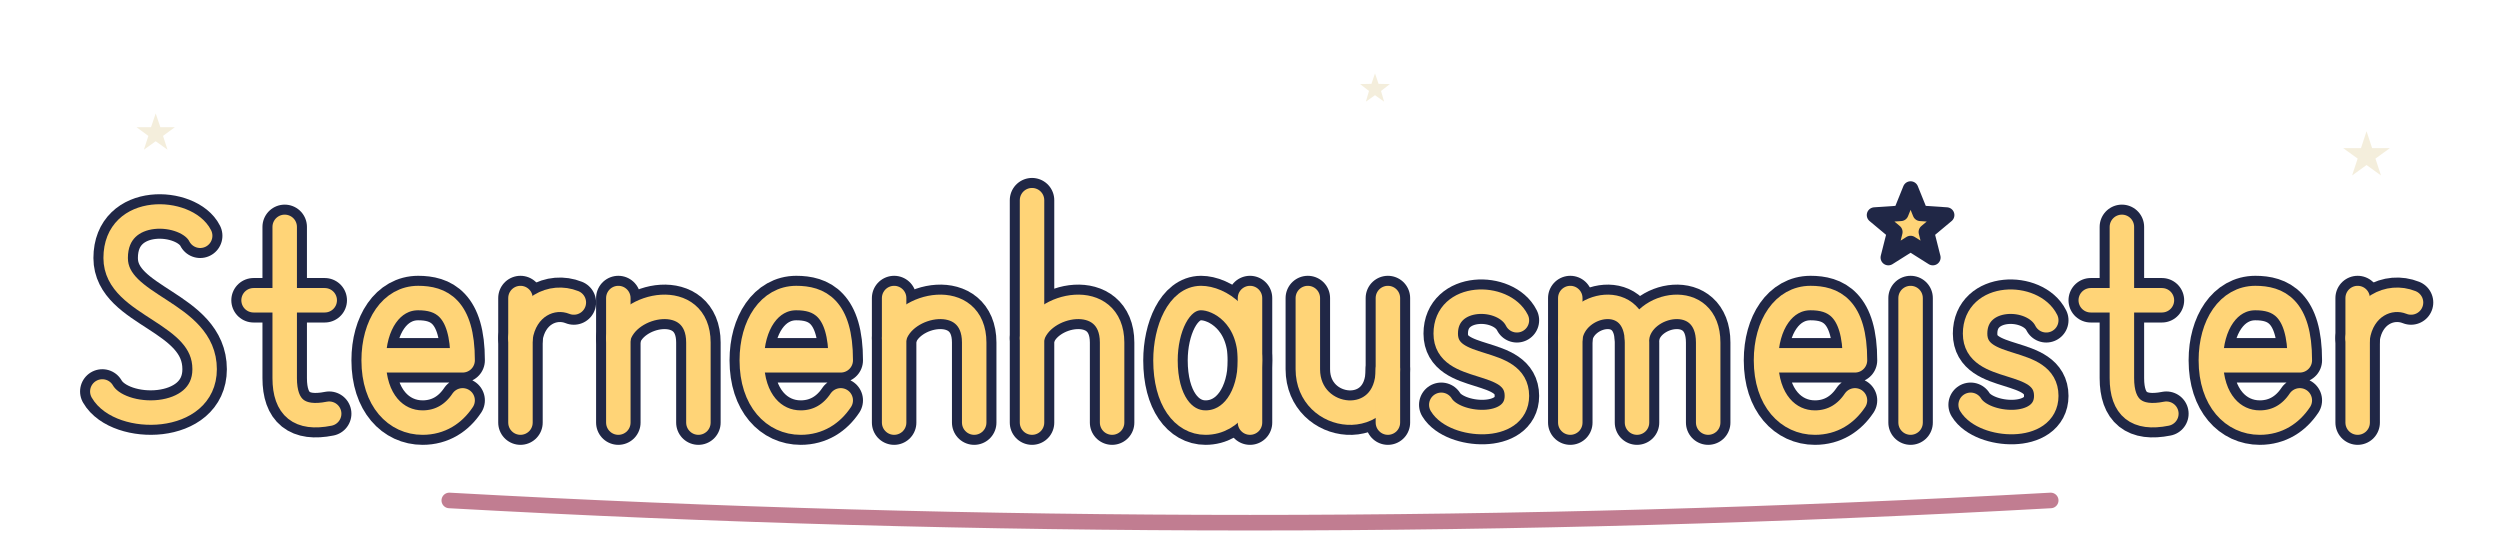
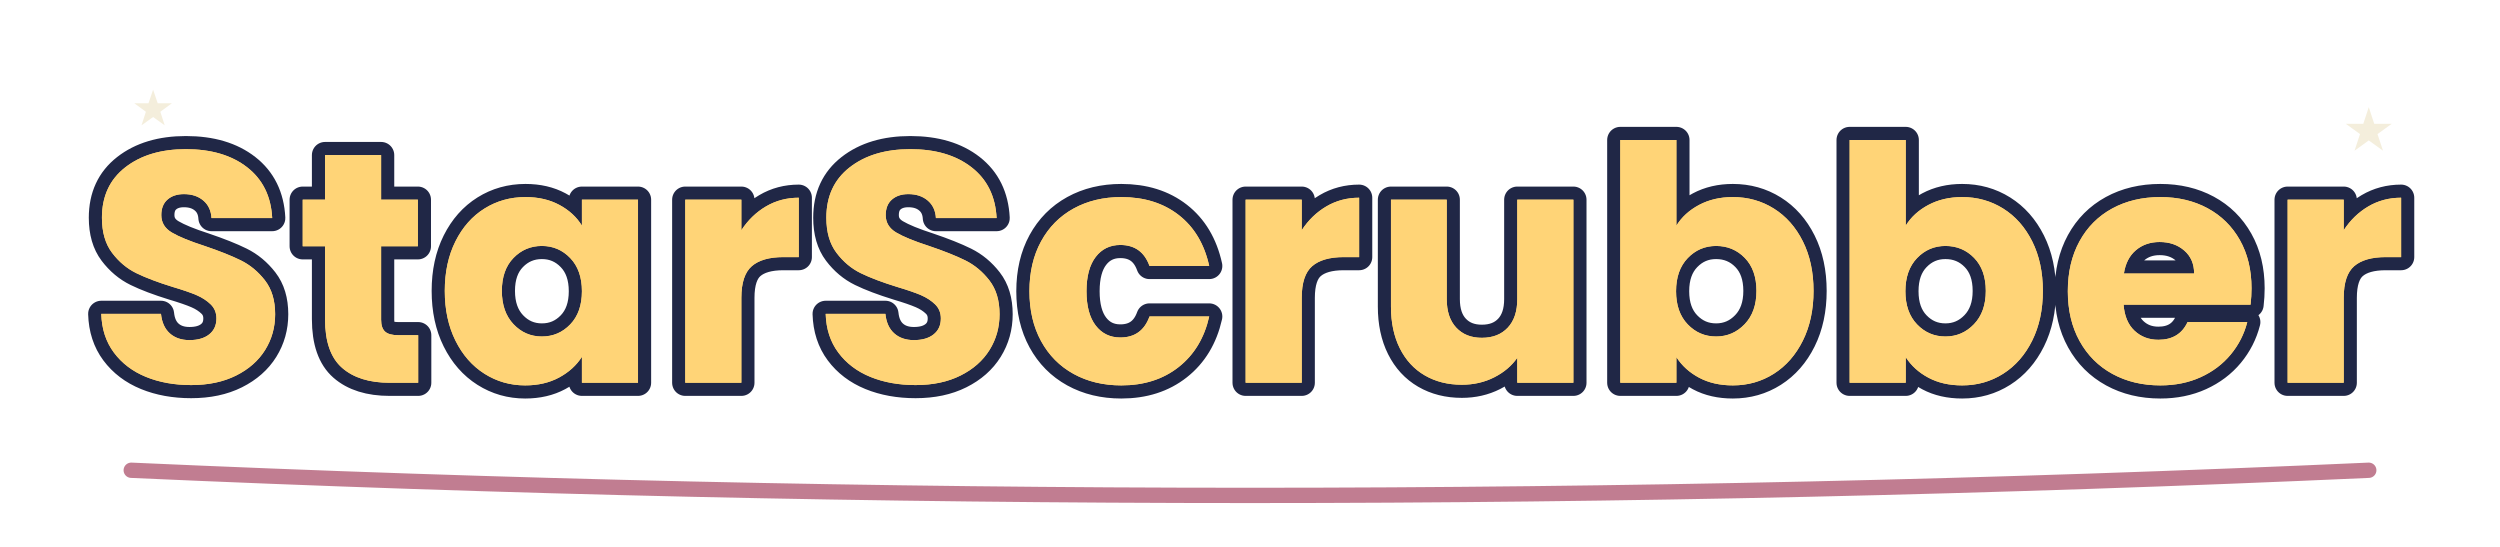
- <svg xmlns="http://www.w3.org/2000/svg" width="1124" height="250" viewBox="0 0 1124 250">
-   <g fill="none" stroke-linecap="round" stroke-linejoin="round">
-     <g stroke="#202746" stroke-width="20">
-       <path transform="translate(40 90)" d="M50 16 C44 4 12 2 12 26 C12 48 52 50 52 76 C52 100 14 100 6 86" />
-       <path transform="translate(110 90)" d="M18 12 V80 Q18 100 38 96" />
-       <path transform="translate(110 90)" d="M4 45 H36" />
-       <path transform="translate(162 90)" d="M6 72 H46 C46 48 36 44 26 44 C14 44 6 56 6 72 C6 90 16 100 28 100 C36 100 42 96 46 90" />
-       <path transform="translate(224 90)" d="M10 44 V100" />
-       <path transform="translate(224 90)" d="M10 62 C12 48 24 42 34 46" />
-       <path transform="translate(270 90)" d="M8 44 V100" />
-       <path transform="translate(270 90)" d="M8 62 C12 46 44 40 44 64 V100" />
-       <path transform="translate(332 90)" d="M6 72 H46 C46 48 36 44 26 44 C14 44 6 56 6 72 C6 90 16 100 28 100 C36 100 42 96 46 90" />
-       <path transform="translate(394 90)" d="M8 44 V100" />
-       <path transform="translate(394 90)" d="M8 62 C12 46 44 40 44 64 V100" />
-       <path transform="translate(456 90)" d="M8 0 V100" />
-       <path transform="translate(456 90)" d="M8 62 C12 46 44 40 44 64 V100" />
-       <path transform="translate(518 90)" d="M44 72 C44 52 30 44 22 44 C12 44 6 58 6 72 C6 90 14 100 24 100 C36 100 44 88 44 72" />
-       <path transform="translate(518 90)" d="M44 44 V100" />
-       <path transform="translate(580 90)" d="M8 44 V76 C8 100 44 104 44 76" />
-       <path transform="translate(580 90)" d="M44 44 V100" />
-       <path transform="translate(642 90)" d="M40 54 C34 42 8 42 8 60 C8 78 40 70 40 88 C40 104 12 102 6 92" />
-       <path transform="translate(698 90)" d="M8 44 V100" />
-       <path transform="translate(698 90)" d="M8 62 C10 46 38 40 38 64 V100" />
-       <path transform="translate(698 90)" d="M38 62 C40 46 70 40 70 64 V100" />
-       <path transform="translate(788 90)" d="M6 72 H46 C46 48 36 44 26 44 C14 44 6 56 6 72 C6 90 16 100 28 100 C36 100 42 96 46 90" />
-       <path transform="translate(850 90)" d="M9 44 V100" />
-       <path transform="translate(880 90)" d="M40 54 C34 42 8 42 8 60 C8 78 40 70 40 88 C40 104 12 102 6 92" />
-       <path transform="translate(936 90)" d="M18 12 V80 Q18 100 38 96" />
-       <path transform="translate(936 90)" d="M4 45 H36" />
-       <path transform="translate(988 90)" d="M6 72 H46 C46 48 36 44 26 44 C14 44 6 56 6 72 C6 90 16 100 28 100 C36 100 42 96 46 90" />
-       <path transform="translate(1050 90)" d="M10 44 V100" />
-       <path transform="translate(1050 90)" d="M10 62 C12 48 24 42 34 46" />
-     </g>
-     <g stroke="#FFD477" stroke-width="11">
-       <path transform="translate(40 90)" d="M50 16 C44 4 12 2 12 26 C12 48 52 50 52 76 C52 100 14 100 6 86" />
-       <path transform="translate(110 90)" d="M18 12 V80 Q18 100 38 96" />
-       <path transform="translate(110 90)" d="M4 45 H36" />
-       <path transform="translate(162 90)" d="M6 72 H46 C46 48 36 44 26 44 C14 44 6 56 6 72 C6 90 16 100 28 100 C36 100 42 96 46 90" />
-       <path transform="translate(224 90)" d="M10 44 V100" />
-       <path transform="translate(224 90)" d="M10 62 C12 48 24 42 34 46" />
-       <path transform="translate(270 90)" d="M8 44 V100" />
-       <path transform="translate(270 90)" d="M8 62 C12 46 44 40 44 64 V100" />
-       <path transform="translate(332 90)" d="M6 72 H46 C46 48 36 44 26 44 C14 44 6 56 6 72 C6 90 16 100 28 100 C36 100 42 96 46 90" />
-       <path transform="translate(394 90)" d="M8 44 V100" />
-       <path transform="translate(394 90)" d="M8 62 C12 46 44 40 44 64 V100" />
-       <path transform="translate(456 90)" d="M8 0 V100" />
-       <path transform="translate(456 90)" d="M8 62 C12 46 44 40 44 64 V100" />
-       <path transform="translate(518 90)" d="M44 72 C44 52 30 44 22 44 C12 44 6 58 6 72 C6 90 14 100 24 100 C36 100 44 88 44 72" />
-       <path transform="translate(518 90)" d="M44 44 V100" />
-       <path transform="translate(580 90)" d="M8 44 V76 C8 100 44 104 44 76" />
-       <path transform="translate(580 90)" d="M44 44 V100" />
-       <path transform="translate(642 90)" d="M40 54 C34 42 8 42 8 60 C8 78 40 70 40 88 C40 104 12 102 6 92" />
-       <path transform="translate(698 90)" d="M8 44 V100" />
-       <path transform="translate(698 90)" d="M8 62 C10 46 38 40 38 64 V100" />
-       <path transform="translate(698 90)" d="M38 62 C40 46 70 40 70 64 V100" />
-       <path transform="translate(788 90)" d="M6 72 H46 C46 48 36 44 26 44 C14 44 6 56 6 72 C6 90 16 100 28 100 C36 100 42 96 46 90" />
-       <path transform="translate(850 90)" d="M9 44 V100" />
-       <path transform="translate(880 90)" d="M40 54 C34 42 8 42 8 60 C8 78 40 70 40 88 C40 104 12 102 6 92" />
-       <path transform="translate(936 90)" d="M18 12 V80 Q18 100 38 96" />
-       <path transform="translate(936 90)" d="M4 45 H36" />
-       <path transform="translate(988 90)" d="M6 72 H46 C46 48 36 44 26 44 C14 44 6 56 6 72 C6 90 16 100 28 100 C36 100 42 96 46 90" />
-       <path transform="translate(1050 90)" d="M10 44 V100" />
-       <path transform="translate(1050 90)" d="M10 62 C12 48 24 42 34 46" />
-     </g>
+ <svg xmlns="http://www.w3.org/2000/svg" width="1143" height="250" viewBox="0 0 1143 250">
+   <path d="M46.3 143.5H73.6Q74.2 149.35 77.65 152.425Q81.1 155.5 86.65 155.5Q92.35 155.5 95.65 152.875Q98.95 150.25 98.95 145.6Q98.95 141.7 96.325 139.15Q93.7 136.6 89.875 134.95Q86.05 133.3 79.0 131.2Q68.8 128.05 62.35 124.9Q55.9 121.75 51.25 115.6Q46.6 109.45 46.6 99.55Q46.6 84.85 57.25 76.525Q67.9 68.2 85.0 68.2Q102.4 68.2 113.05 76.525Q123.7 84.85 124.45 99.7H96.7Q96.4 94.6 92.95 91.675Q89.5 88.75 84.1 88.75Q79.45 88.75 76.6 91.225Q73.75 93.7 73.75 98.35Q73.75 103.45 78.55 106.3Q83.35 109.15 93.55 112.45Q103.75 115.9 110.125 119.05Q116.5 122.2 121.15 128.2Q125.8 134.2 125.8 143.65Q125.8 152.65 121.225 160.0Q116.65 167.35 107.95 171.7Q99.25 176.05 87.4 176.05Q75.85 176.05 66.7 172.3Q57.55 168.55 52.075 161.2Q46.6 153.85 46.3 143.5Z M191.2 153.25V175.0H178.15Q164.2 175.0 156.4 168.175Q148.6 161.35 148.6 145.9V112.6H138.4V91.3H148.6V70.9H174.25V91.3H191.05V112.6H174.25V146.2Q174.25 149.95 176.05 151.6Q177.85 153.25 182.05 153.25Z M240.25 90.1Q249.1 90.1 255.775 93.7Q262.45 97.3 266.05 103.15V91.3H291.7V175.0H266.05V163.15Q262.3 169.0 255.625 172.6Q248.95 176.2 240.1 176.2Q229.9 176.2 221.5 170.875Q213.1 165.55 208.225 155.725Q203.35 145.9 203.35 133.0Q203.35 120.1 208.225 110.35Q213.1 100.6 221.5 95.35Q229.9 90.1 240.25 90.1ZM247.75 112.45Q240.1 112.45 234.775 117.925Q229.45 123.4 229.45 133.0Q229.45 142.6 234.775 148.225Q240.1 153.85 247.75 153.85Q255.4 153.85 260.725 148.3Q266.05 142.75 266.05 133.15Q266.05 123.55 260.725 118.0Q255.4 112.45 247.75 112.45Z M365.2 90.4V117.55H358.15Q348.55 117.55 343.75 121.675Q338.95 125.8 338.95 136.15V175.0H313.3V91.3H338.95V105.25Q343.45 98.35 350.2 94.375Q356.95 90.4 365.2 90.4Z M377.5 143.5H404.8Q405.4 149.35 408.85 152.425Q412.3 155.5 417.85 155.5Q423.55 155.5 426.85 152.875Q430.15 150.25 430.15 145.6Q430.15 141.7 427.525 139.15Q424.9 136.6 421.075 134.95Q417.25 133.3 410.2 131.2Q400.0 128.05 393.55 124.9Q387.1 121.75 382.45 115.6Q377.8 109.45 377.8 99.55Q377.8 84.85 388.45 76.525Q399.1 68.2 416.2 68.2Q433.6 68.2 444.25 76.525Q454.9 84.85 455.65 99.7H427.9Q427.6 94.6 424.15 91.675Q420.7 88.75 415.3 88.75Q410.65 88.75 407.8 91.225Q404.95 93.7 404.95 98.35Q404.95 103.45 409.75 106.3Q414.55 109.15 424.75 112.45Q434.95 115.9 441.325 119.05Q447.7 122.2 452.35 128.2Q457.0 134.2 457.0 143.65Q457.0 152.65 452.425 160.0Q447.85 167.35 439.15 171.7Q430.45 176.05 418.6 176.05Q407.05 176.05 397.9 172.3Q388.75 168.55 383.275 161.2Q377.8 153.85 377.5 143.5Z M512.65 90.1Q528.4 90.1 538.975 98.35Q549.55 106.6 552.85 121.6H525.55Q522.1 112.0 512.2 112.0Q505.15 112.0 500.95 117.475Q496.75 122.95 496.75 133.15Q496.75 143.35 500.95 148.825Q505.15 154.3 512.2 154.3Q522.1 154.3 525.55 144.7H552.85Q549.55 159.4 538.9 167.8Q528.25 176.2 512.65 176.2Q500.35 176.2 490.825 170.95Q481.3 165.7 475.975 155.95Q470.65 146.2 470.65 133.15Q470.65 120.1 475.975 110.35Q481.3 100.6 490.825 95.35Q500.35 90.1 512.65 90.1Z M621.4 90.4V117.55H614.35Q604.75 117.55 599.95 121.675Q595.15 125.8 595.15 136.15V175.0H569.5V91.3H595.15V105.25Q599.65 98.35 606.4 94.375Q613.15 90.4 621.4 90.4Z M719.35 91.3V175.0H693.7V163.6Q689.8 169.15 683.125 172.525Q676.45 175.9 668.35 175.9Q658.75 175.9 651.4 171.625Q644.05 167.35 640.0 159.25Q635.95 151.15 635.95 140.2V91.3H661.45V136.75Q661.45 145.15 665.8 149.8Q670.15 154.45 677.5 154.45Q685 154.45 689.35 149.8Q693.7 145.15 693.7 136.75V91.3Z M792.25 90.1Q802.6 90.1 811 95.35Q819.4 100.6 824.275 110.35Q829.15 120.1 829.15 133.0Q829.15 145.9 824.275 155.725Q819.4 165.55 811 170.875Q802.6 176.2 792.25 176.2Q783.4 176.2 776.8 172.675Q770.2 169.15 766.45 163.3V175.0H740.8V64.0H766.45V103.15Q770.05 97.3 776.8 93.7Q783.55 90.1 792.25 90.1ZM784.6 112.45Q776.95 112.45 771.625 118.0Q766.3 123.55 766.3 133.15Q766.3 142.75 771.625 148.3Q776.95 153.85 784.6 153.85Q792.25 153.85 797.65 148.225Q803.05 142.6 803.05 133.0Q803.05 123.4 797.725 117.925Q792.4 112.45 784.6 112.45Z M897.1 90.1Q907.45 90.1 915.85 95.35Q924.25 100.6 929.125 110.35Q934 120.1 934 133.0Q934 145.9 929.125 155.725Q924.25 165.55 915.85 170.875Q907.45 176.2 897.1 176.2Q888.25 176.2 881.65 172.675Q875.05 169.15 871.3 163.3V175.0H845.65V64.0H871.3V103.15Q874.9 97.3 881.65 93.7Q888.4 90.1 897.1 90.1ZM889.45 112.45Q881.8 112.45 876.475 118.0Q871.15 123.55 871.15 133.15Q871.15 142.75 876.475 148.3Q881.8 153.85 889.45 153.85Q897.1 153.85 902.5 148.225Q907.9 142.6 907.9 133.0Q907.9 123.4 902.575 117.925Q897.25 112.45 889.45 112.45Z M1028.95 139.3H970.9Q971.5 147.1 975.925 151.225Q980.35 155.35 986.8 155.35Q996.4 155.35 1000.15 147.25H1027.45Q1025.35 155.5 1019.875 162.1Q1014.4 168.7 1006.15 172.45Q997.9 176.2 987.7 176.2Q975.4 176.2 965.8 170.95Q956.2 165.7 950.8 155.95Q945.4 146.2 945.4 133.15Q945.4 120.1 950.725 110.35Q956.05 100.6 965.65 95.35Q975.25 90.1 987.7 90.1Q999.85 90.1 1009.3 95.2Q1018.75 100.3 1024.075 109.75Q1029.4 119.2 1029.4 131.8Q1029.4 135.4 1028.95 139.3ZM1003.15 125.05Q1003.15 118.45 998.65 114.55Q994.15 110.65 987.4 110.65Q980.95 110.65 976.525 114.4Q972.1 118.15 971.05 125.05Z M1097.8 90.4V117.55H1090.75Q1081.15 117.55 1076.35 121.675Q1071.55 125.8 1071.55 136.15V175.0H1045.9V91.3H1071.55V105.25Q1076.05 98.35 1082.8 94.375Q1089.55 90.4 1097.8 90.4Z" fill="#FFD477" stroke="#202746" stroke-width="12" stroke-linejoin="round" paint-order="stroke" />
+   <path d="M46.3 143.5H73.6Q74.2 149.35 77.65 152.425Q81.1 155.5 86.65 155.5Q92.35 155.5 95.65 152.875Q98.95 150.25 98.95 145.6Q98.95 141.7 96.325 139.15Q93.7 136.6 89.875 134.95Q86.05 133.3 79.0 131.2Q68.8 128.05 62.35 124.9Q55.9 121.75 51.25 115.6Q46.6 109.45 46.6 99.55Q46.6 84.85 57.25 76.525Q67.9 68.2 85.0 68.2Q102.4 68.2 113.05 76.525Q123.7 84.85 124.45 99.7H96.7Q96.4 94.6 92.95 91.675Q89.5 88.75 84.1 88.75Q79.45 88.75 76.6 91.225Q73.75 93.7 73.75 98.35Q73.75 103.45 78.55 106.3Q83.35 109.15 93.55 112.45Q103.75 115.9 110.125 119.05Q116.5 122.2 121.15 128.2Q125.8 134.2 125.8 143.65Q125.8 152.65 121.225 160.0Q116.65 167.35 107.95 171.7Q99.25 176.05 87.4 176.05Q75.85 176.05 66.7 172.3Q57.55 168.55 52.075 161.2Q46.6 153.85 46.3 143.5Z M191.2 153.25V175.0H178.15Q164.2 175.0 156.4 168.175Q148.6 161.35 148.6 145.9V112.6H138.4V91.3H148.6V70.9H174.25V91.3H191.05V112.6H174.25V146.2Q174.25 149.95 176.05 151.6Q177.85 153.25 182.05 153.25Z M240.25 90.1Q249.1 90.1 255.775 93.7Q262.45 97.3 266.05 103.15V91.3H291.7V175.0H266.05V163.15Q262.3 169.0 255.625 172.6Q248.95 176.2 240.1 176.2Q229.9 176.2 221.5 170.875Q213.1 165.55 208.225 155.725Q203.35 145.9 203.35 133.0Q203.35 120.1 208.225 110.35Q213.1 100.6 221.5 95.35Q229.9 90.1 240.25 90.1ZM247.75 112.45Q240.1 112.45 234.775 117.925Q229.45 123.4 229.45 133.0Q229.45 142.6 234.775 148.225Q240.1 153.85 247.75 153.85Q255.4 153.85 260.725 148.3Q266.05 142.75 266.05 133.15Q266.05 123.55 260.725 118.0Q255.4 112.45 247.75 112.45Z M365.2 90.4V117.55H358.15Q348.55 117.55 343.75 121.675Q338.95 125.8 338.95 136.15V175.0H313.3V91.3H338.95V105.25Q343.45 98.35 350.2 94.375Q356.95 90.4 365.2 90.4Z M377.5 143.5H404.8Q405.4 149.35 408.85 152.425Q412.3 155.5 417.85 155.5Q423.55 155.5 426.85 152.875Q430.15 150.25 430.15 145.6Q430.15 141.7 427.525 139.15Q424.9 136.6 421.075 134.95Q417.25 133.3 410.2 131.2Q400.0 128.05 393.55 124.9Q387.1 121.75 382.45 115.6Q377.8 109.45 377.8 99.55Q377.8 84.85 388.45 76.525Q399.1 68.2 416.2 68.2Q433.6 68.2 444.25 76.525Q454.9 84.85 455.65 99.7H427.9Q427.6 94.6 424.15 91.675Q420.7 88.75 415.3 88.75Q410.65 88.75 407.8 91.225Q404.95 93.7 404.95 98.35Q404.95 103.45 409.75 106.3Q414.55 109.15 424.75 112.45Q434.95 115.9 441.325 119.05Q447.7 122.2 452.35 128.2Q457.0 134.2 457.0 143.65Q457.0 152.65 452.425 160.0Q447.85 167.35 439.15 171.7Q430.45 176.05 418.6 176.05Q407.05 176.05 397.9 172.3Q388.75 168.55 383.275 161.2Q377.8 153.85 377.5 143.5Z M512.65 90.1Q528.4 90.1 538.975 98.35Q549.55 106.6 552.85 121.6H525.55Q522.1 112.0 512.2 112.0Q505.15 112.0 500.95 117.475Q496.75 122.95 496.75 133.15Q496.75 143.35 500.95 148.825Q505.15 154.3 512.2 154.3Q522.1 154.3 525.55 144.7H552.85Q549.55 159.4 538.9 167.8Q528.25 176.2 512.65 176.2Q500.35 176.2 490.825 170.95Q481.3 165.7 475.975 155.95Q470.65 146.2 470.65 133.15Q470.65 120.1 475.975 110.35Q481.3 100.6 490.825 95.35Q500.35 90.1 512.65 90.1Z M621.4 90.4V117.55H614.35Q604.75 117.55 599.95 121.675Q595.15 125.8 595.15 136.15V175.0H569.5V91.3H595.15V105.25Q599.65 98.35 606.4 94.375Q613.15 90.4 621.4 90.4Z M719.35 91.3V175.0H693.7V163.6Q689.8 169.15 683.125 172.525Q676.45 175.9 668.35 175.9Q658.75 175.9 651.4 171.625Q644.05 167.35 640.0 159.25Q635.95 151.15 635.95 140.2V91.3H661.45V136.75Q661.45 145.15 665.8 149.8Q670.15 154.45 677.5 154.45Q685 154.45 689.35 149.8Q693.7 145.15 693.7 136.75V91.3Z M792.25 90.1Q802.6 90.1 811 95.35Q819.4 100.6 824.275 110.35Q829.15 120.1 829.15 133.0Q829.15 145.9 824.275 155.725Q819.4 165.55 811 170.875Q802.6 176.2 792.25 176.2Q783.4 176.2 776.8 172.675Q770.2 169.15 766.45 163.3V175.0H740.8V64.0H766.45V103.15Q770.05 97.3 776.8 93.7Q783.55 90.1 792.25 90.1ZM784.6 112.45Q776.95 112.45 771.625 118.0Q766.3 123.55 766.3 133.15Q766.3 142.75 771.625 148.3Q776.95 153.85 784.6 153.85Q792.25 153.85 797.65 148.225Q803.05 142.6 803.05 133.0Q803.05 123.4 797.725 117.925Q792.4 112.45 784.6 112.45Z M897.1 90.1Q907.45 90.1 915.85 95.35Q924.25 100.6 929.125 110.35Q934 120.1 934 133.0Q934 145.9 929.125 155.725Q924.25 165.55 915.85 170.875Q907.45 176.2 897.1 176.2Q888.25 176.2 881.65 172.675Q875.05 169.15 871.3 163.3V175.0H845.65V64.0H871.3V103.15Q874.9 97.3 881.65 93.7Q888.4 90.1 897.1 90.1ZM889.45 112.45Q881.8 112.45 876.475 118.0Q871.15 123.55 871.15 133.15Q871.15 142.75 876.475 148.3Q881.8 153.85 889.45 153.85Q897.1 153.85 902.5 148.225Q907.9 142.6 907.9 133.0Q907.9 123.4 902.575 117.925Q897.25 112.45 889.45 112.45Z M1028.95 139.3H970.9Q971.5 147.1 975.925 151.225Q980.35 155.35 986.8 155.35Q996.4 155.35 1000.15 147.25H1027.45Q1025.35 155.5 1019.875 162.1Q1014.4 168.7 1006.15 172.45Q997.9 176.2 987.7 176.2Q975.4 176.2 965.8 170.95Q956.2 165.7 950.8 155.95Q945.4 146.2 945.4 133.15Q945.4 120.1 950.725 110.35Q956.05 100.6 965.65 95.35Q975.25 90.1 987.7 90.1Q999.85 90.1 1009.3 95.2Q1018.75 100.3 1024.075 109.75Q1029.4 119.2 1029.4 131.8Q1029.4 135.4 1028.95 139.3ZM1003.15 125.05Q1003.15 118.45 998.65 114.55Q994.15 110.65 987.4 110.65Q980.95 110.65 976.525 114.4Q972.1 118.15 971.05 125.05Z M1097.8 90.4V117.55H1090.75Q1081.15 117.55 1076.35 121.675Q1071.55 125.8 1071.55 136.15V175.0H1045.9V91.3H1071.55V105.25Q1076.05 98.35 1082.8 94.375Q1089.55 90.4 1097.8 90.4Z" fill="#FFD477" />
+   <g fill="#F4EEDC">
+     <polygon points="70.0,41.0 72.1,47.2 78.6,47.2 73.3,51.1 75.3,57.3 70.0,53.5 64.7,57.3 66.7,51.1 61.4,47.2 67.9,47.2" />
+     <polygon points="1083.0,49.0 1085.5,56.6 1093.5,56.6 1087,61.3 1089.5,68.9 1083.0,64.2 1076.5,68.9 1079,61.3 1072.5,56.6 1080.5,56.6" />
  </g>
-   <g stroke="#202746" stroke-width="7" stroke-linejoin="round" fill="#FFD477">
-     <polygon points="859.0,85.0 863.4,95.9 875.2,96.7 866.1,104.3 869.0,115.8 859.0,109.5 849.0,115.8 851.9,104.3 842.8,96.7 854.6,95.9" />
-   </g>
-   <g fill="#F4EEDC">
-     <polygon points="70.0,51.0 72.1,57.2 78.6,57.2 73.3,61.1 75.3,67.3 70.0,63.5 64.7,67.3 66.7,61.1 61.4,57.2 67.9,57.2" />
-     <polygon points="1064.0,59.0 1066.5,66.6 1074.5,66.6 1068.0,71.3 1070.5,78.9 1064.0,74.2 1057.5,78.9 1060.0,71.3 1053.5,66.6 1061.5,66.6" />
-     <polygon points="618.2,33.0 619.8,37.7 624.9,37.8 620.9,40.9 622.3,45.7 618.2,42.8 614.1,45.7 615.5,40.9 611.5,37.8 616.6,37.7" />
-   </g>
-   <path d="M202 225 Q562 245 922 225" fill="none" stroke="#C17D91" stroke-width="7" stroke-linecap="round" />
+   <path d="M60 215 Q571.5 238 1083 215" fill="none" stroke="#C17D91" stroke-width="7" stroke-linecap="round" />
</svg>
